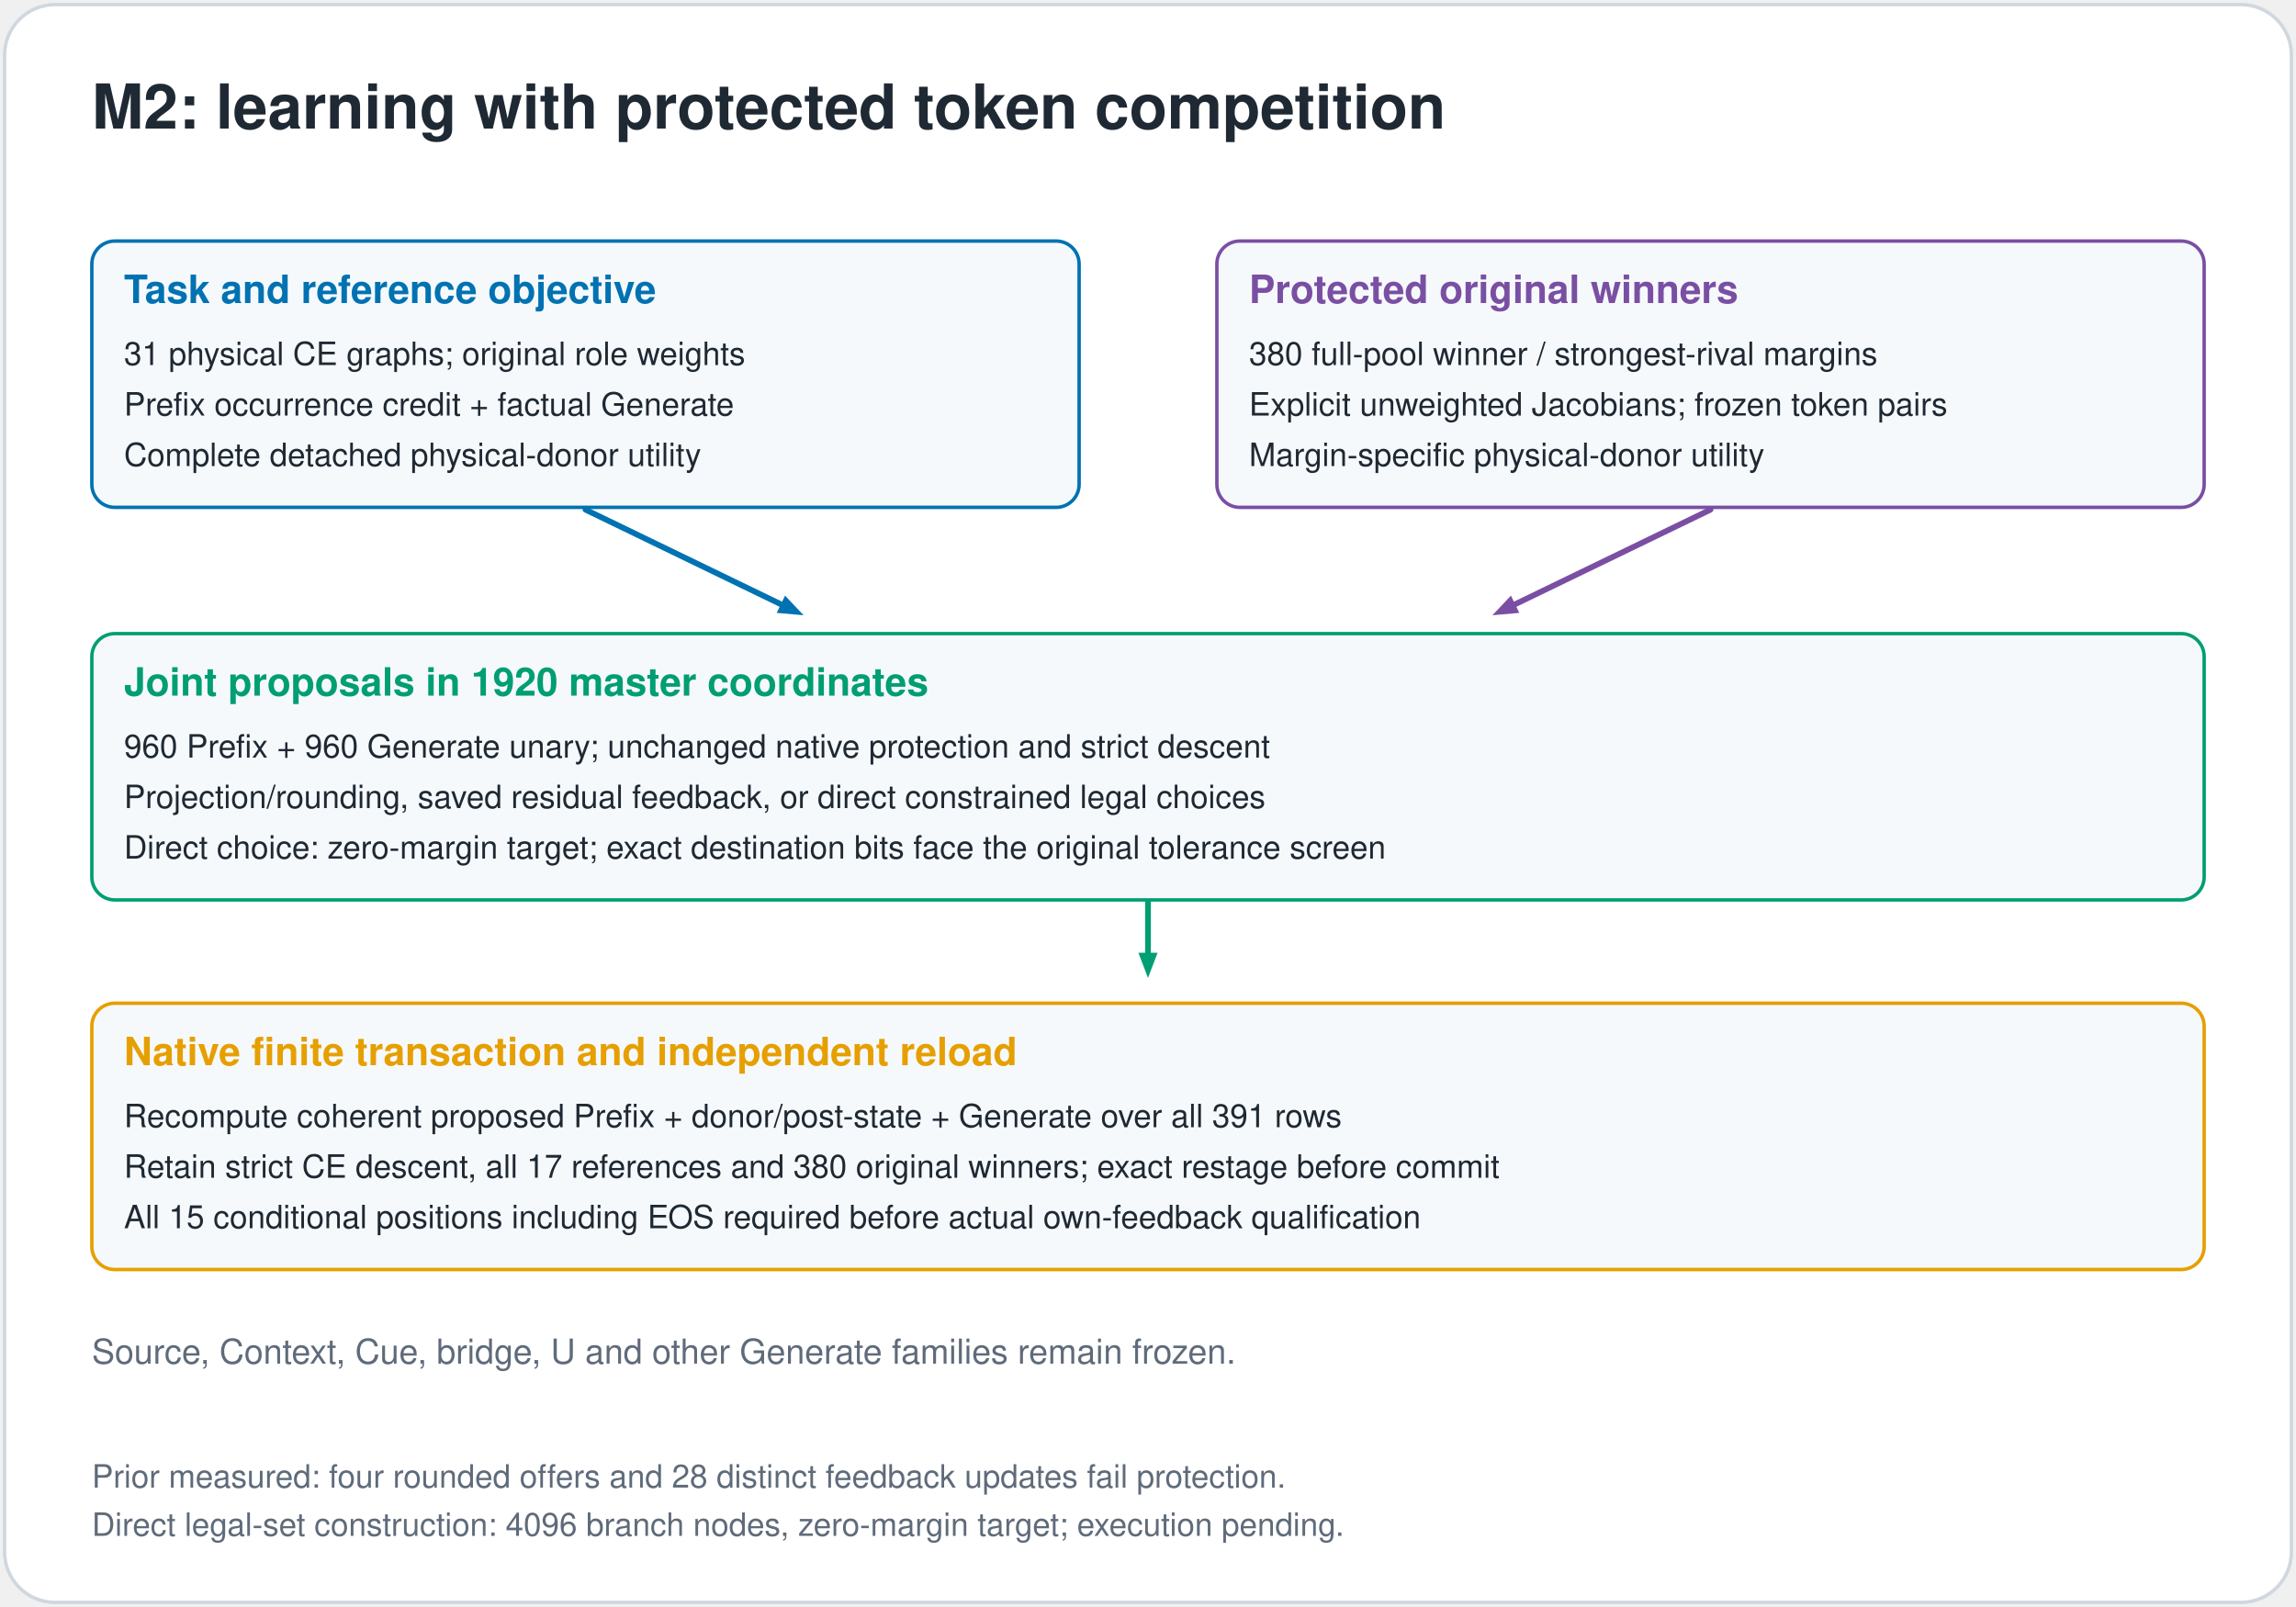
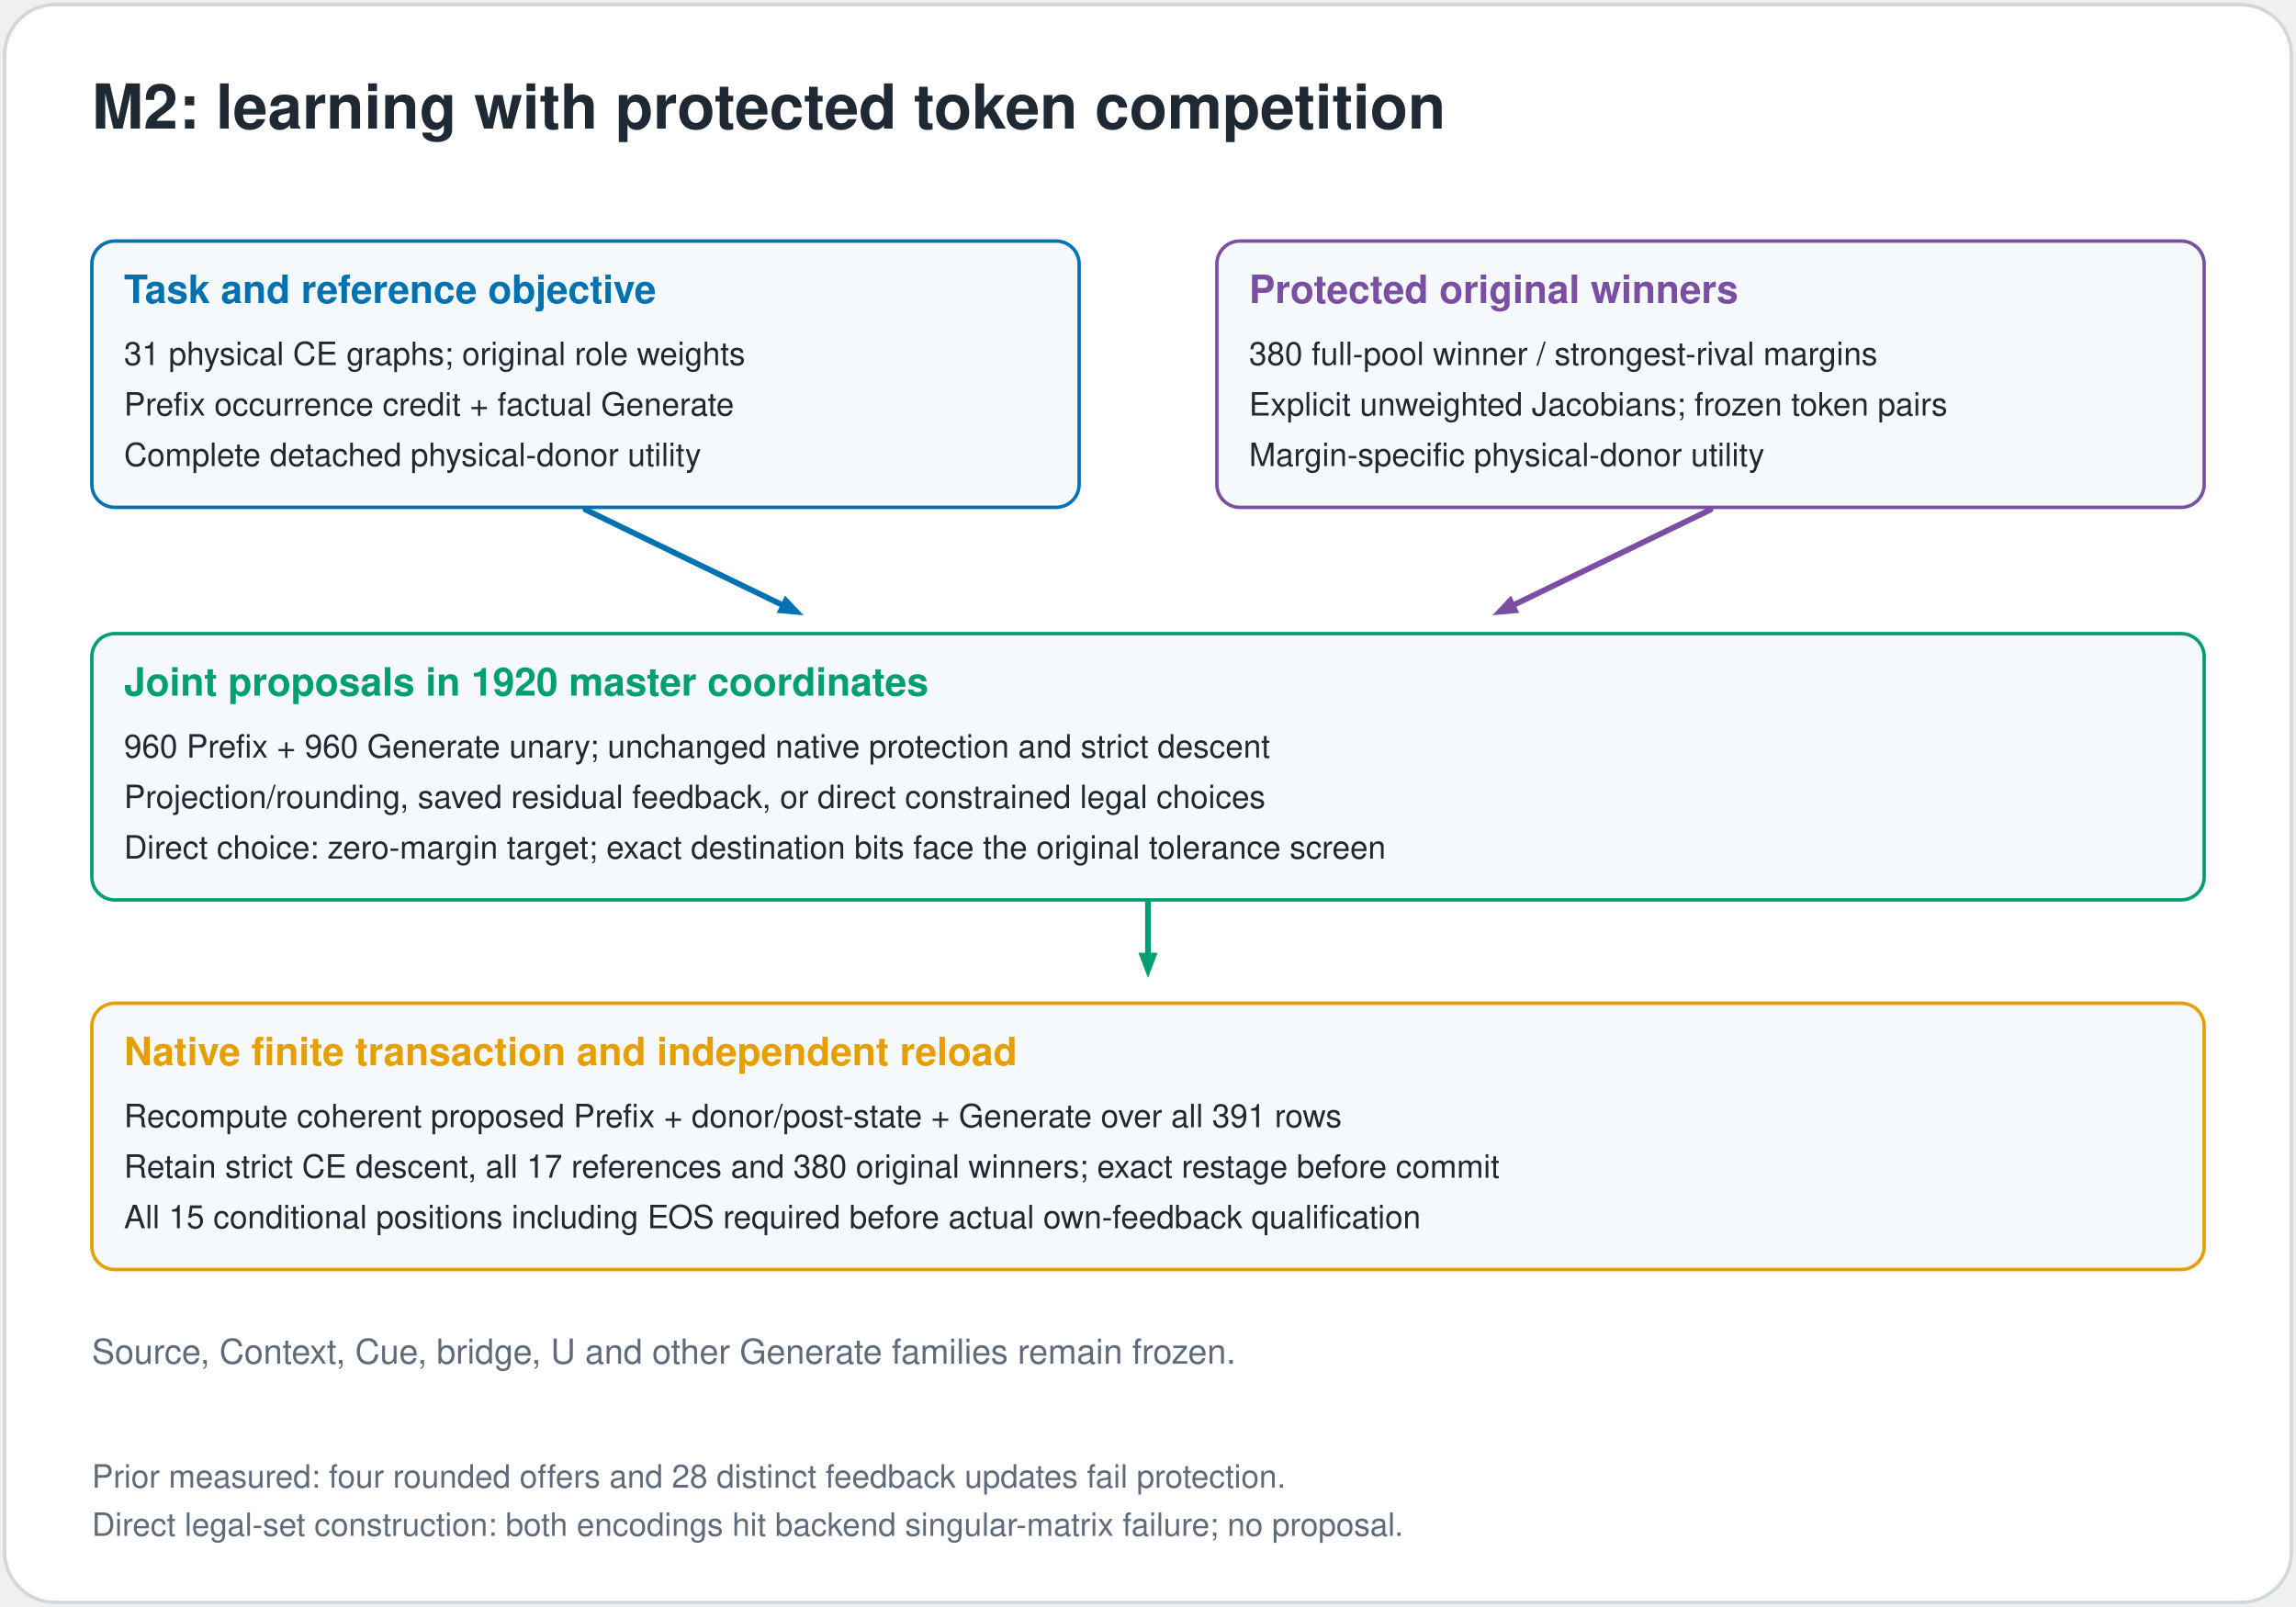
<svg xmlns="http://www.w3.org/2000/svg" viewBox="0 0 1000 700" width="900" height="630" role="img" aria-labelledby="t d" font-family="-apple-system, BlinkMacSystemFont, 'Segoe UI', Helvetica, Arial, sans-serif">
  <rect x="2" y="2" width="996" height="696" rx="22" fill="#ffffff" stroke="#d0d7de" stroke-width="1.5" />
  <text x="40" y="56" font-size="27" font-weight="700" fill="#1f2933">M2: learning with protected token competition</text>
  <rect x="40" y="105" width="430" height="116" rx="10" fill="#f6f9fc" fill-opacity="1" stroke="#0072B2" stroke-width="1.5" stroke-opacity="1" />
  <text x="54" y="132" font-size="17" fill="#0072B2" fill-opacity="1" text-anchor="start" font-weight="bold">Task and reference objective</text>
  <text x="54" y="159" font-size="14" fill="#1f2933" fill-opacity="1" text-anchor="start" font-weight="normal">31 physical CE graphs; original role weights</text>
  <text x="54" y="181" font-size="14" fill="#1f2933" fill-opacity="1" text-anchor="start" font-weight="normal">Prefix occurrence credit + factual Generate</text>
  <text x="54" y="203" font-size="14" fill="#1f2933" fill-opacity="1" text-anchor="start" font-weight="normal">Complete detached physical-donor utility</text>
  <rect x="530" y="105" width="430" height="116" rx="10" fill="#f6f9fc" fill-opacity="1" stroke="#7A4FA3" stroke-width="1.5" stroke-opacity="1" />
  <text x="544" y="132" font-size="17" fill="#7A4FA3" fill-opacity="1" text-anchor="start" font-weight="bold">Protected original winners</text>
  <text x="544" y="159" font-size="14" fill="#1f2933" fill-opacity="1" text-anchor="start" font-weight="normal">380 full-pool winner / strongest-rival margins</text>
  <text x="544" y="181" font-size="14" fill="#1f2933" fill-opacity="1" text-anchor="start" font-weight="normal">Explicit unweighted Jacobians; frozen token pairs</text>
  <text x="544" y="203" font-size="14" fill="#1f2933" fill-opacity="1" text-anchor="start" font-weight="normal">Margin-specific physical-donor utility</text>
  <line x1="255" y1="222" x2="344.06" y2="265.12" stroke="#0072B2" stroke-width="2.5" stroke-opacity="1" stroke-linecap="round" />
  <polygon points="350,268 338.28,266.97 341.92,259.44" fill="#0072B2" fill-opacity="1" />
  <line x1="745" y1="222" x2="655.94" y2="265.12" stroke="#7A4FA3" stroke-width="2.5" stroke-opacity="1" stroke-linecap="round" />
  <polygon points="650,268 658.08,259.44 661.72,266.97" fill="#7A4FA3" fill-opacity="1" />
  <rect x="40" y="276" width="920" height="116" rx="10" fill="#f6f9fc" fill-opacity="1" stroke="#009E73" stroke-width="1.5" stroke-opacity="1" />
  <text x="54" y="303" font-size="17" fill="#009E73" fill-opacity="1" text-anchor="start" font-weight="bold">Joint proposals in 1920 master coordinates</text>
  <text x="54" y="330" font-size="14" fill="#1f2933" fill-opacity="1" text-anchor="start" font-weight="normal">960 Prefix + 960 Generate unary; unchanged native protection and strict descent</text>
  <text x="54" y="352" font-size="14" fill="#1f2933" fill-opacity="1" text-anchor="start" font-weight="normal">Projection/rounding, saved residual feedback, or direct constrained legal choices</text>
  <text x="54" y="374" font-size="14" fill="#1f2933" fill-opacity="1" text-anchor="start" font-weight="normal">Direct choice: zero-margin target; exact destination bits face the original tolerance screen</text>
  <line x1="500" y1="393" x2="500" y2="419.4" stroke="#009E73" stroke-width="2.5" stroke-opacity="1" stroke-linecap="round" />
  <polygon points="500,426 495.82,415 504.18,415" fill="#009E73" fill-opacity="1" />
  <rect x="40" y="437" width="920" height="116" rx="10" fill="#f6f9fc" fill-opacity="1" stroke="#E69F00" stroke-width="1.5" stroke-opacity="1" />
  <text x="54" y="464" font-size="17" fill="#E69F00" fill-opacity="1" text-anchor="start" font-weight="bold">Native finite transaction and independent reload</text>
  <text x="54" y="491" font-size="14" fill="#1f2933" fill-opacity="1" text-anchor="start" font-weight="normal">Recompute coherent proposed Prefix + donor/post-state + Generate over all 391 rows</text>
  <text x="54" y="513" font-size="14" fill="#1f2933" fill-opacity="1" text-anchor="start" font-weight="normal">Retain strict CE descent, all 17 references and 380 original winners; exact restage before commit</text>
  <text x="54" y="535" font-size="14" fill="#1f2933" fill-opacity="1" text-anchor="start" font-weight="normal">All 15 conditional positions including EOS required before actual own-feedback qualification</text>
  <text x="40" y="594" font-size="15" fill="#5f6b7a" fill-opacity="1" text-anchor="start" font-weight="normal">Source, Context, Cue, bridge, U and other Generate families remain frozen.</text>
  <text x="40" y="648" font-size="14" fill="#5f6b7a">Prior measured: four rounded offers and 28 distinct feedback updates fail protection.</text>
-   <text x="40" y="669" font-size="14" fill="#5f6b7a">Direct legal-set construction: 4096 branch nodes, zero-margin target; execution pending.</text>
+   <text x="40" y="669" font-size="14" fill="#5f6b7a">Direct legal-set construction: both encodings hit backend singular-matrix failure; no proposal.</text>
</svg>
